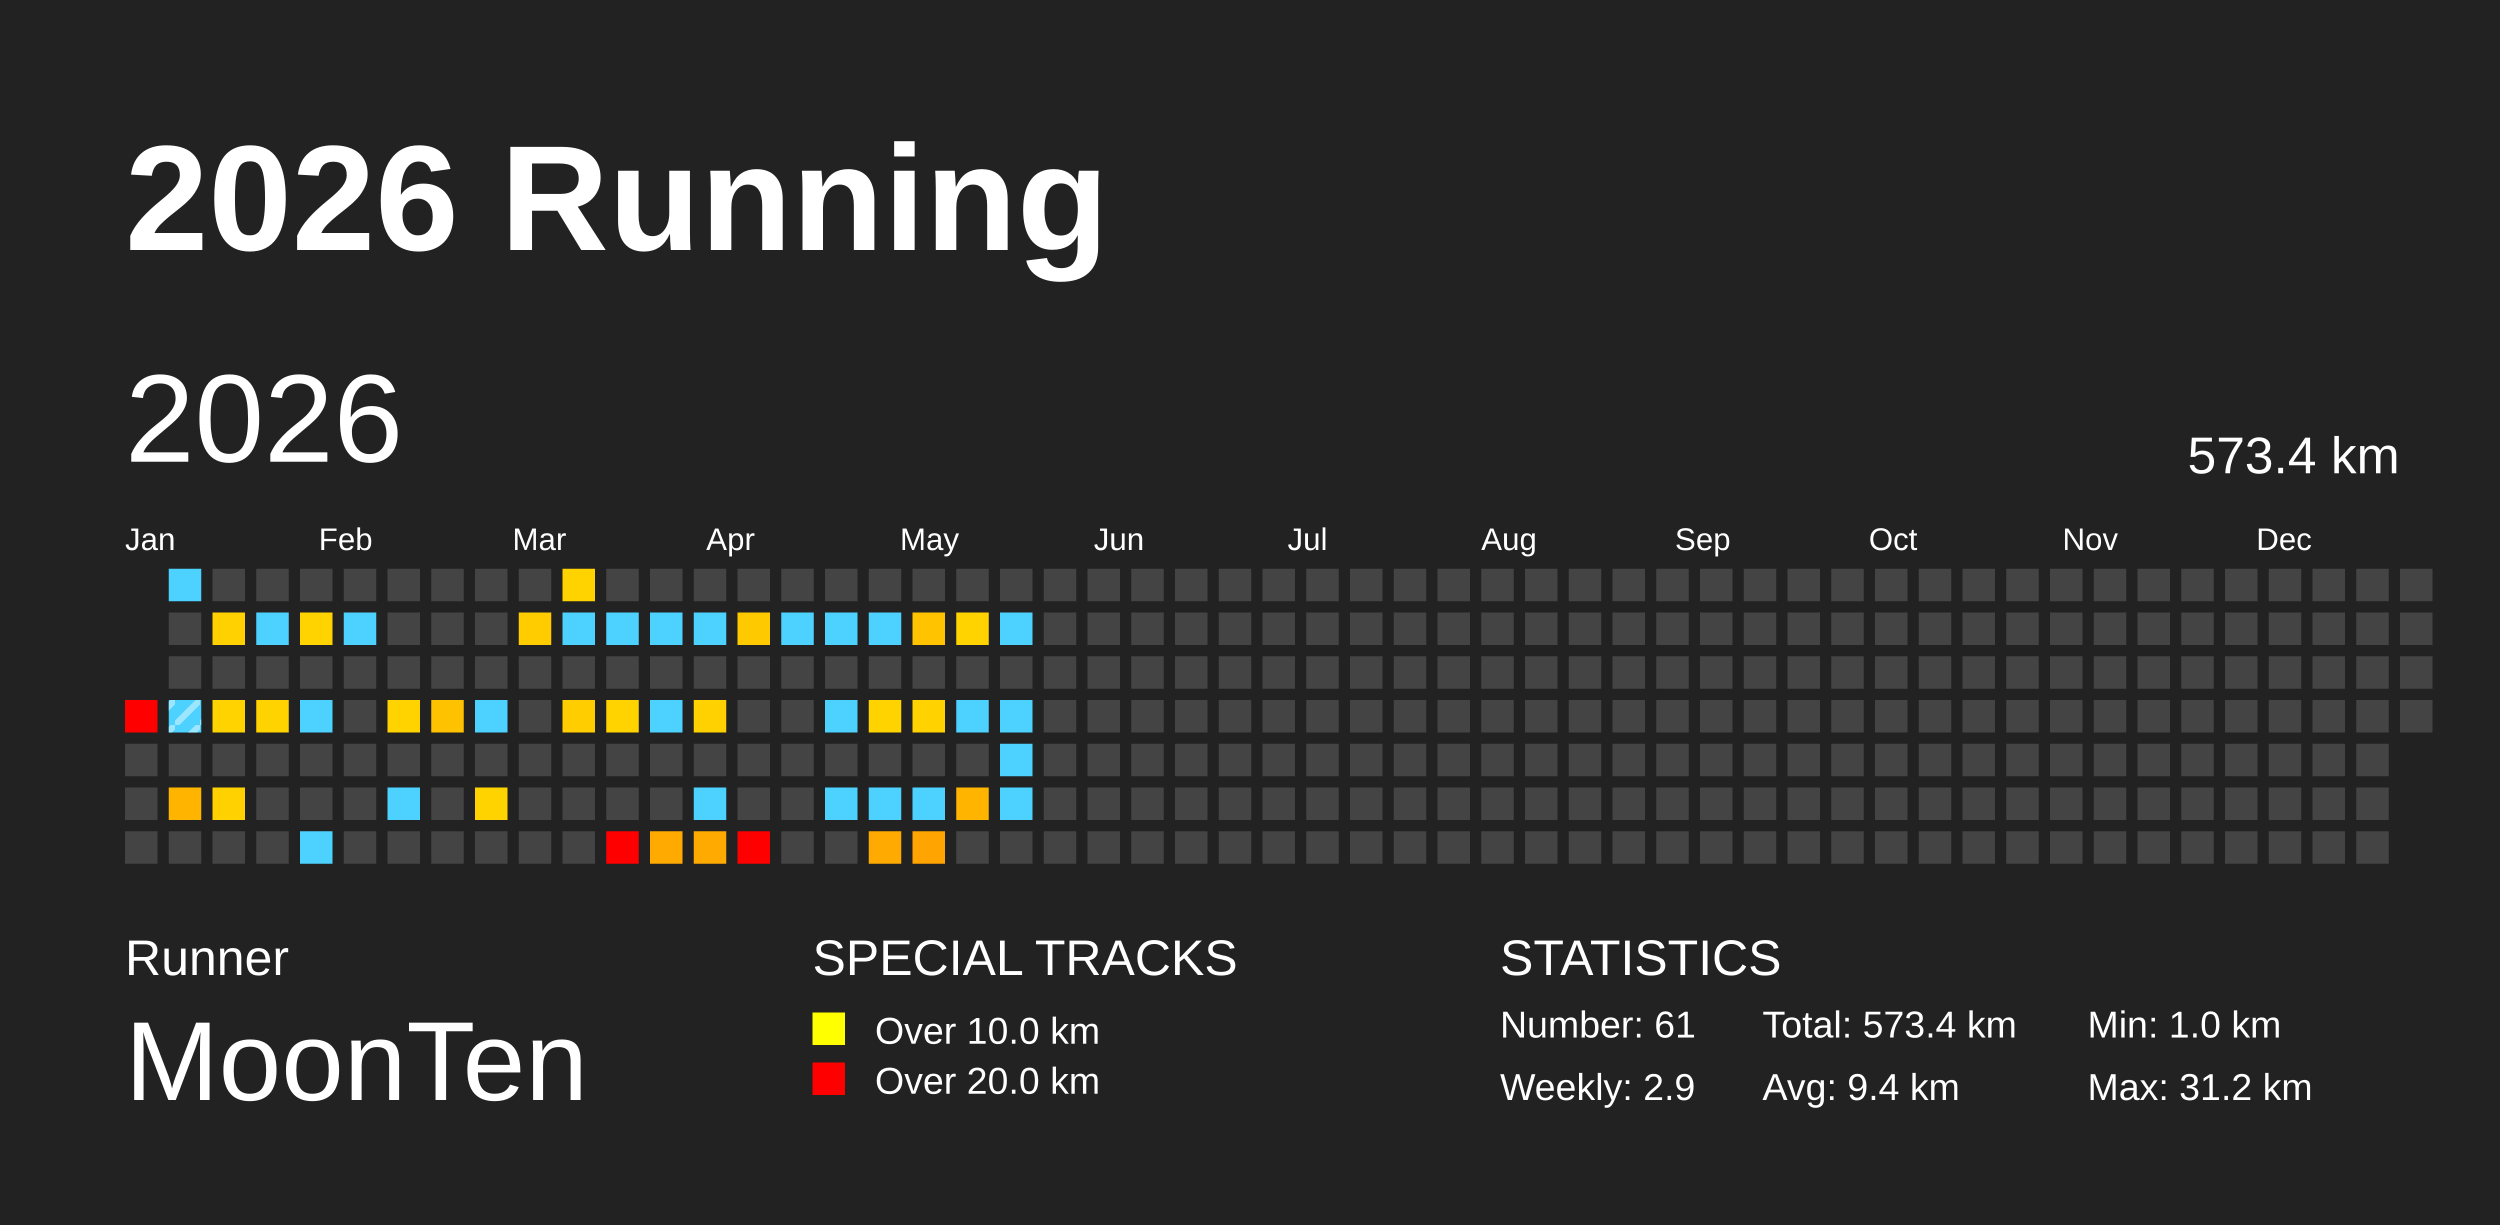
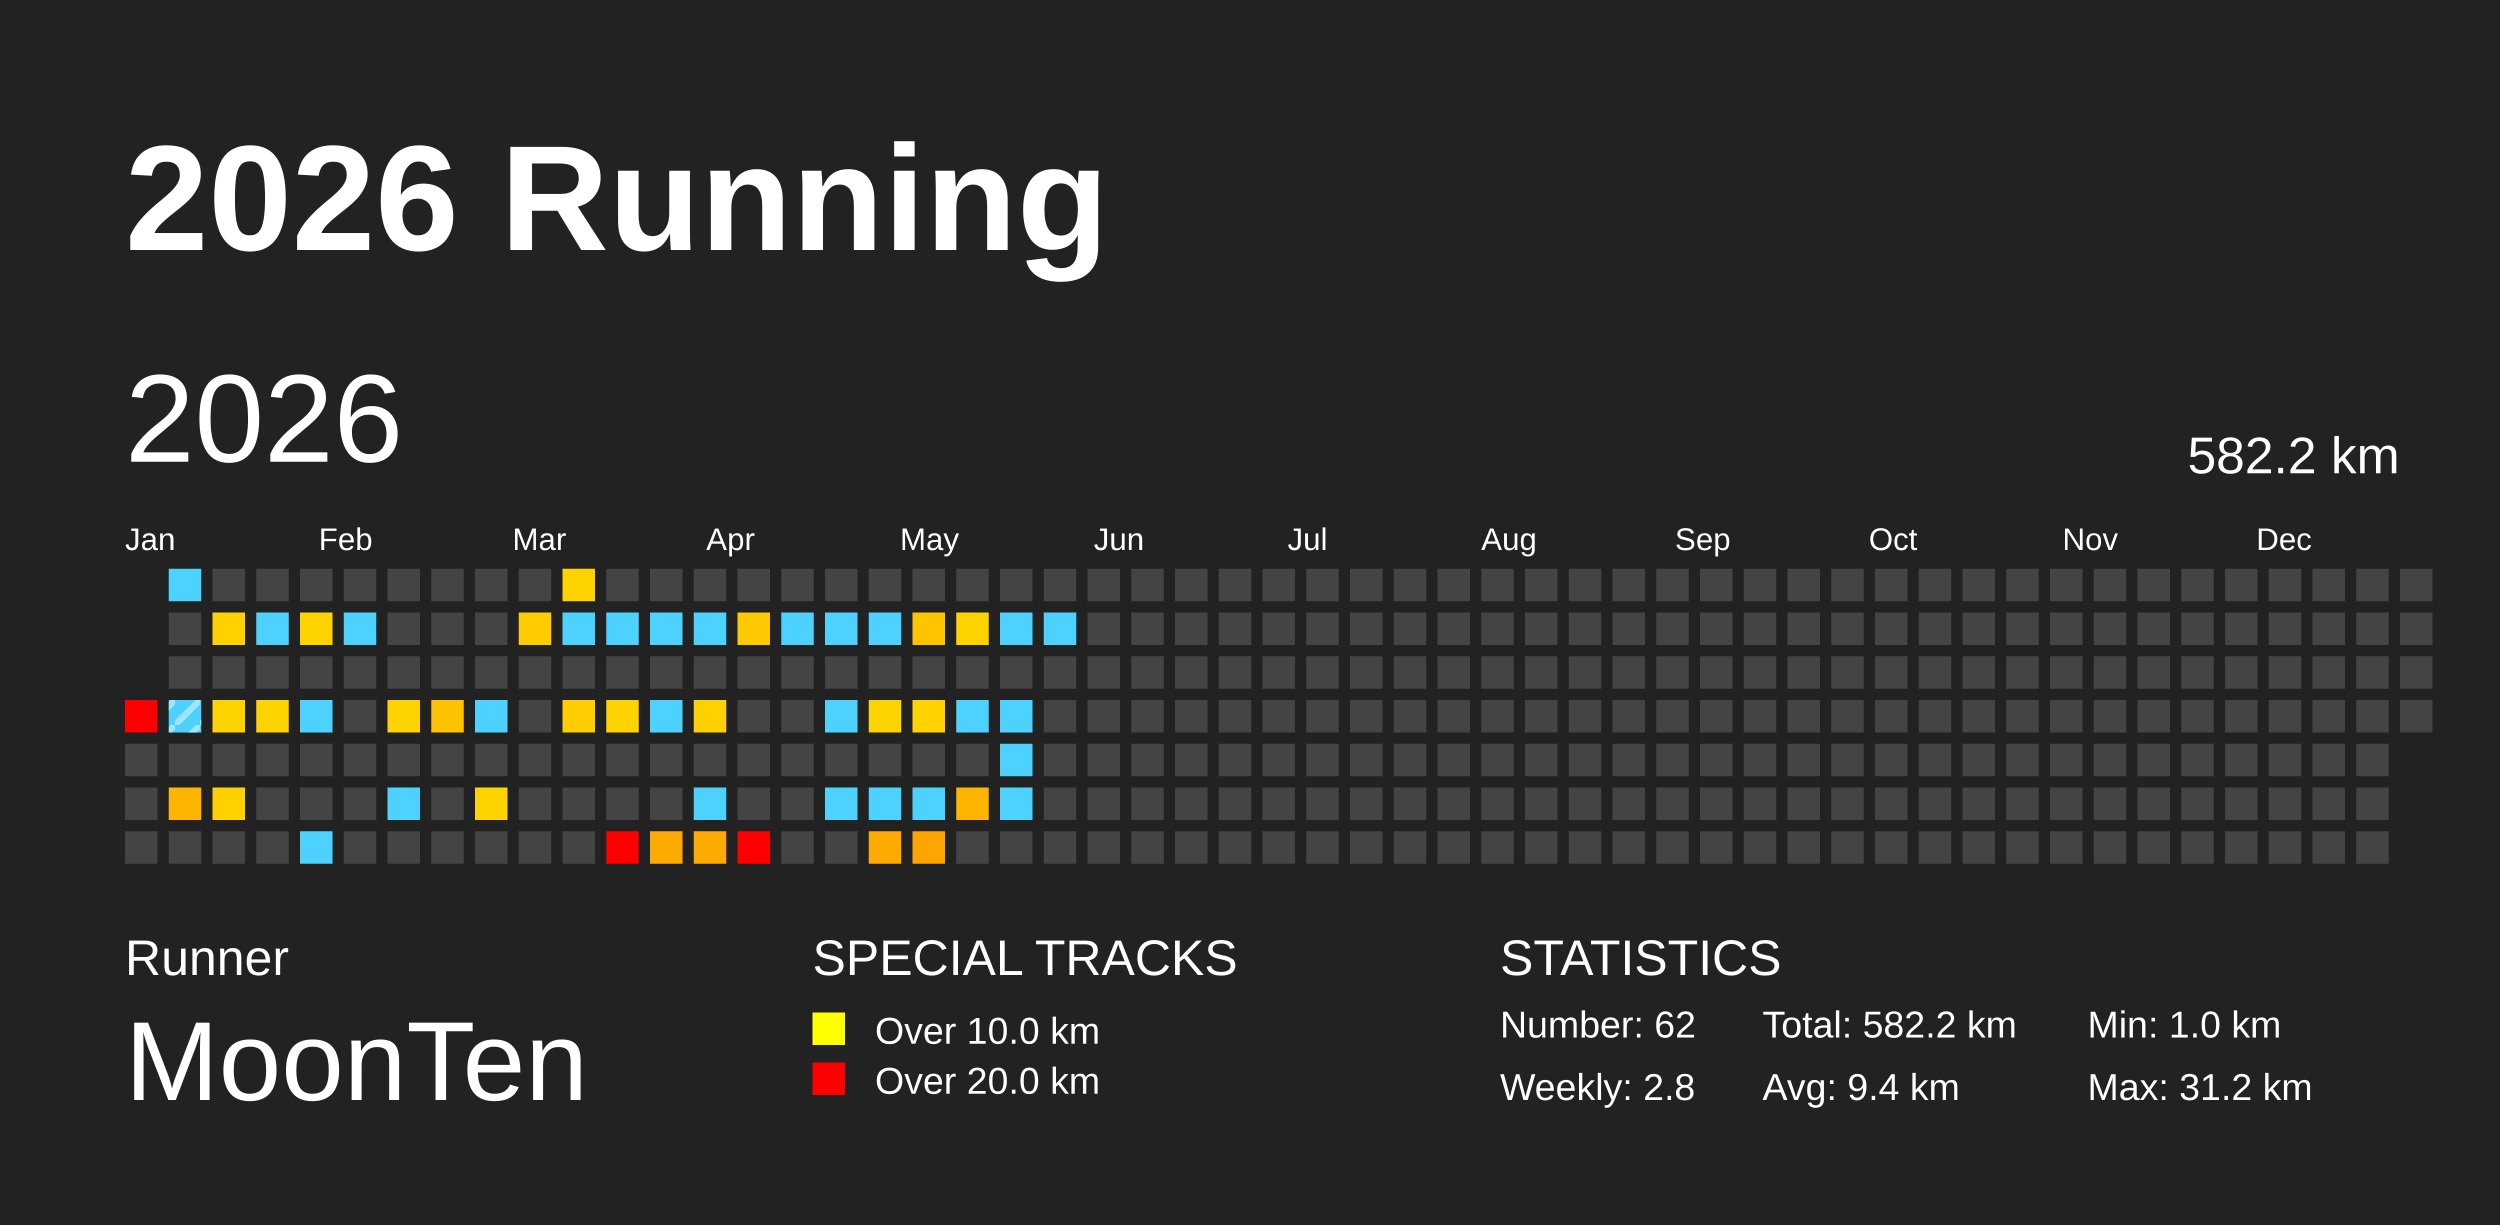
<svg xmlns="http://www.w3.org/2000/svg" baseProfile="full" height="98mm" version="1.1" viewBox="0,0,200,98" width="200mm">
  <defs>
    <pattern height="2" id="indoor-stripe" patternUnits="userSpaceOnUse" width="2">
      <line stroke="white" stroke-opacity="0.45" stroke-width="0.5" x1="0" x2="2" y1="2" y2="0" />
    </pattern>
  </defs>
  <rect fill="#222222" height="98" width="200" x="0" y="0" />
  <text fill="#FFFFFF" style="font-size:12px; font-family:Arial; font-weight:bold;" x="10" y="20">2026 Running</text>
  <text fill="#FFFFFF" style="font-size:4px; font-family:Arial" x="10" y="78">Runner</text>
  <text fill="#FFFFFF" style="font-size:9px; font-family:Arial" x="10" y="88">MoonTen</text>
  <text fill="#FFFFFF" style="font-size:4px; font-family:Arial" x="65" y="78">SPECIAL TRACKS</text>
  <rect fill="yellow" height="2.6" width="2.6" x="65" y="81" />
  <text fill="#FFFFFF" style="font-size:3px; font-family:Arial" x="70" y="83.5">Over 10.0 km</text>
  <rect fill="red" height="2.6" width="2.6" x="65" y="85" />
  <text fill="#FFFFFF" style="font-size:3px; font-family:Arial" x="70" y="87.5">Over 20.0 km</text>
  <text fill="#FFFFFF" style="font-size:4px; font-family:Arial" x="120" y="78">STATISTICS</text>
-   <text fill="#FFFFFF" style="font-size:3px; font-family:Arial" x="120" y="83">Number: 61</text>
-   <text fill="#FFFFFF" style="font-size:3px; font-family:Arial" x="120" y="88">Weekly: 2.9</text>
-   <text fill="#FFFFFF" style="font-size:3px; font-family:Arial" x="141" y="83">Total: 573.4 km</text>
+   <text fill="#FFFFFF" style="font-size:3px; font-family:Arial" x="120" y="83">Number: 62</text>
+   <text fill="#FFFFFF" style="font-size:3px; font-family:Arial" x="120" y="88">Weekly: 2.8</text>
+   <text fill="#FFFFFF" style="font-size:3px; font-family:Arial" x="141" y="83">Total: 582.2 km</text>
  <text fill="#FFFFFF" style="font-size:3px; font-family:Arial" x="141" y="88">Avg: 9.4 km</text>
  <text fill="#FFFFFF" style="font-size:3px; font-family:Arial" x="167" y="83">Min: 1.0 km</text>
  <text fill="#FFFFFF" style="font-size:3px; font-family:Arial" x="167" y="88">Max: 31.2 km</text>
  <text dominant-baseline="hanging" fill="#FFFFFF" style="font-size:10.0px; font-family:Arial;" x="10" y="30">2026</text>
-   <text dominant-baseline="hanging" fill="#FFFFFF" style="font-size:4.125px; font-family:Arial;" x="175" y="35">573.4 km</text>
+   <text dominant-baseline="hanging" fill="#FFFFFF" style="font-size:4.125px; font-family:Arial;" x="175" y="35">582.2 km</text>
  <text fill="#FFFFFF" style="font-size:2.5px; font-family:Arial" x="10.0" y="44">Jan</text>
  <text fill="#FFFFFF" style="font-size:2.5px; font-family:Arial" x="25.5" y="44">Feb</text>
  <text fill="#FFFFFF" style="font-size:2.5px; font-family:Arial" x="41.0" y="44">Mar</text>
  <text fill="#FFFFFF" style="font-size:2.5px; font-family:Arial" x="56.5" y="44">Apr</text>
  <text fill="#FFFFFF" style="font-size:2.5px; font-family:Arial" x="72.0" y="44">May</text>
  <text fill="#FFFFFF" style="font-size:2.5px; font-family:Arial" x="87.5" y="44">Jun</text>
  <text fill="#FFFFFF" style="font-size:2.5px; font-family:Arial" x="103.0" y="44">Jul</text>
  <text fill="#FFFFFF" style="font-size:2.5px; font-family:Arial" x="118.5" y="44">Aug</text>
  <text fill="#FFFFFF" style="font-size:2.5px; font-family:Arial" x="134.0" y="44">Sep</text>
  <text fill="#FFFFFF" style="font-size:2.5px; font-family:Arial" x="149.5" y="44">Oct</text>
  <text fill="#FFFFFF" style="font-size:2.5px; font-family:Arial" x="165.0" y="44">Nov</text>
  <text fill="#FFFFFF" style="font-size:2.5px; font-family:Arial" x="180.5" y="44">Dec</text>
  <rect fill="red" height="2.6" width="2.6" x="10.0" y="56.0" />
  <rect fill="#444444" height="2.6" width="2.6" x="10.0" y="59.5" />
  <rect fill="#444444" height="2.6" width="2.6" x="10.0" y="63.0" />
  <rect fill="#444444" height="2.6" width="2.6" x="10.0" y="66.5" />
  <rect fill="#4dd2ff" height="2.6" width="2.6" x="13.5" y="45.5" />
  <rect fill="#444444" height="2.6" width="2.6" x="13.5" y="49.0" />
  <rect fill="#444444" height="2.6" width="2.6" x="13.5" y="52.5" />
  <rect fill="#4dd2ff" height="2.6" width="2.6" x="13.5" y="56.0" />
  <rect fill="url(#indoor-stripe)" height="2.6" style="pointer-events: none;" width="2.6" x="13.5" y="56.0" />
  <rect fill="#444444" height="2.6" width="2.6" x="13.5" y="59.5" />
  <rect fill="#ffb500" height="2.6" width="2.6" x="13.5" y="63.0" />
  <rect fill="#444444" height="2.6" width="2.6" x="13.5" y="66.5" />
  <rect fill="#444444" height="2.6" width="2.6" x="17.0" y="45.5" />
  <rect fill="#ffd100" height="2.6" width="2.6" x="17.0" y="49.0" />
  <rect fill="#444444" height="2.6" width="2.6" x="17.0" y="52.5" />
  <rect fill="#ffd300" height="2.6" width="2.6" x="17.0" y="56.0" />
  <rect fill="#444444" height="2.6" width="2.6" x="17.0" y="59.5" />
  <rect fill="#ffd100" height="2.6" width="2.6" x="17.0" y="63.0" />
  <rect fill="#444444" height="2.6" width="2.6" x="17.0" y="66.5" />
  <rect fill="#444444" height="2.6" width="2.6" x="20.5" y="45.5" />
  <rect fill="#4dd2ff" height="2.6" width="2.6" x="20.5" y="49.0" />
  <rect fill="#444444" height="2.6" width="2.6" x="20.5" y="52.5" />
  <rect fill="#ffd300" height="2.6" width="2.6" x="20.5" y="56.0" />
  <rect fill="#444444" height="2.6" width="2.6" x="20.5" y="59.5" />
  <rect fill="#444444" height="2.6" width="2.6" x="20.5" y="63.0" />
  <rect fill="#444444" height="2.6" width="2.6" x="20.5" y="66.5" />
  <rect fill="#444444" height="2.6" width="2.6" x="24.0" y="45.5" />
  <rect fill="#ffd300" height="2.6" width="2.6" x="24.0" y="49.0" />
  <rect fill="#444444" height="2.6" width="2.6" x="24.0" y="52.5" />
  <rect fill="#4dd2ff" height="2.6" width="2.6" x="24.0" y="56.0" />
  <rect fill="#444444" height="2.6" width="2.6" x="24.0" y="59.5" />
  <rect fill="#444444" height="2.6" width="2.6" x="24.0" y="63.0" />
  <rect fill="#4dd2ff" height="2.6" width="2.6" x="24.0" y="66.5" />
  <rect fill="#444444" height="2.6" width="2.6" x="27.5" y="45.5" />
  <rect fill="#4dd2ff" height="2.6" width="2.6" x="27.5" y="49.0" />
  <rect fill="#444444" height="2.6" width="2.6" x="27.5" y="52.5" />
  <rect fill="#444444" height="2.6" width="2.6" x="27.5" y="56.0" />
  <rect fill="#444444" height="2.6" width="2.6" x="27.5" y="59.5" />
  <rect fill="#444444" height="2.6" width="2.6" x="27.5" y="63.0" />
  <rect fill="#444444" height="2.6" width="2.6" x="27.5" y="66.5" />
  <rect fill="#444444" height="2.6" width="2.6" x="31.0" y="45.5" />
  <rect fill="#444444" height="2.6" width="2.6" x="31.0" y="49.0" />
  <rect fill="#444444" height="2.6" width="2.6" x="31.0" y="52.5" />
  <rect fill="#ffd300" height="2.6" width="2.6" x="31.0" y="56.0" />
  <rect fill="#444444" height="2.6" width="2.6" x="31.0" y="59.5" />
  <rect fill="#4dd2ff" height="2.6" width="2.6" x="31.0" y="63.0" />
  <rect fill="#444444" height="2.6" width="2.6" x="31.0" y="66.5" />
  <rect fill="#444444" height="2.6" width="2.6" x="34.5" y="45.5" />
  <rect fill="#444444" height="2.6" width="2.6" x="34.5" y="49.0" />
  <rect fill="#444444" height="2.6" width="2.6" x="34.5" y="52.5" />
  <rect fill="#ffc200" height="2.6" width="2.6" x="34.5" y="56.0" />
  <rect fill="#444444" height="2.6" width="2.6" x="34.5" y="59.5" />
  <rect fill="#444444" height="2.6" width="2.6" x="34.5" y="63.0" />
  <rect fill="#444444" height="2.6" width="2.6" x="34.5" y="66.5" />
  <rect fill="#444444" height="2.6" width="2.6" x="38.0" y="45.5" />
  <rect fill="#444444" height="2.6" width="2.6" x="38.0" y="49.0" />
  <rect fill="#444444" height="2.6" width="2.6" x="38.0" y="52.5" />
  <rect fill="#4dd2ff" height="2.6" width="2.6" x="38.0" y="56.0" />
  <rect fill="#444444" height="2.6" width="2.6" x="38.0" y="59.5" />
  <rect fill="#ffd300" height="2.6" width="2.6" x="38.0" y="63.0" />
  <rect fill="#444444" height="2.6" width="2.6" x="38.0" y="66.5" />
  <rect fill="#444444" height="2.6" width="2.6" x="41.5" y="45.5" />
  <rect fill="#ffcc00" height="2.6" width="2.6" x="41.5" y="49.0" />
  <rect fill="#444444" height="2.6" width="2.6" x="41.5" y="52.5" />
  <rect fill="#444444" height="2.6" width="2.6" x="41.5" y="56.0" />
  <rect fill="#444444" height="2.6" width="2.6" x="41.5" y="59.5" />
  <rect fill="#444444" height="2.6" width="2.6" x="41.5" y="63.0" />
  <rect fill="#444444" height="2.6" width="2.6" x="41.5" y="66.5" />
  <rect fill="#ffd300" height="2.6" width="2.6" x="45.0" y="45.5" />
  <rect fill="#4dd2ff" height="2.6" width="2.6" x="45.0" y="49.0" />
  <rect fill="#444444" height="2.6" width="2.6" x="45.0" y="52.5" />
  <rect fill="#ffcd00" height="2.6" width="2.6" x="45.0" y="56.0" />
  <rect fill="#444444" height="2.6" width="2.6" x="45.0" y="59.5" />
  <rect fill="#444444" height="2.6" width="2.6" x="45.0" y="63.0" />
  <rect fill="#444444" height="2.6" width="2.6" x="45.0" y="66.5" />
  <rect fill="#444444" height="2.6" width="2.6" x="48.5" y="45.5" />
  <rect fill="#4dd2ff" height="2.6" width="2.6" x="48.5" y="49.0" />
  <rect fill="#444444" height="2.6" width="2.6" x="48.5" y="52.5" />
  <rect fill="#ffd300" height="2.6" width="2.6" x="48.5" y="56.0" />
  <rect fill="#444444" height="2.6" width="2.6" x="48.5" y="59.5" />
  <rect fill="#444444" height="2.6" width="2.6" x="48.5" y="63.0" />
  <rect fill="red" height="2.6" width="2.6" x="48.5" y="66.5" />
  <rect fill="#444444" height="2.6" width="2.6" x="52.0" y="45.5" />
  <rect fill="#4dd2ff" height="2.6" width="2.6" x="52.0" y="49.0" />
  <rect fill="#444444" height="2.6" width="2.6" x="52.0" y="52.5" />
  <rect fill="#4dd2ff" height="2.6" width="2.6" x="52.0" y="56.0" />
  <rect fill="#444444" height="2.6" width="2.6" x="52.0" y="59.5" />
  <rect fill="#444444" height="2.6" width="2.6" x="52.0" y="63.0" />
  <rect fill="#ffaa00" height="2.6" width="2.6" x="52.0" y="66.5" />
  <rect fill="#444444" height="2.6" width="2.6" x="55.5" y="45.5" />
  <rect fill="#4dd2ff" height="2.6" width="2.6" x="55.5" y="49.0" />
  <rect fill="#444444" height="2.6" width="2.6" x="55.5" y="52.5" />
  <rect fill="#ffd100" height="2.6" width="2.6" x="55.5" y="56.0" />
  <rect fill="#444444" height="2.6" width="2.6" x="55.5" y="59.5" />
  <rect fill="#4dd2ff" height="2.6" width="2.6" x="55.5" y="63.0" />
  <rect fill="#ffaa00" height="2.6" width="2.6" x="55.5" y="66.5" />
  <rect fill="#444444" height="2.6" width="2.6" x="59.0" y="45.5" />
  <rect fill="#ffc900" height="2.6" width="2.6" x="59.0" y="49.0" />
  <rect fill="#444444" height="2.6" width="2.6" x="59.0" y="52.5" />
  <rect fill="#444444" height="2.6" width="2.6" x="59.0" y="56.0" />
  <rect fill="#444444" height="2.6" width="2.6" x="59.0" y="59.5" />
  <rect fill="#444444" height="2.6" width="2.6" x="59.0" y="63.0" />
  <rect fill="red" height="2.6" width="2.6" x="59.0" y="66.5" />
  <rect fill="#444444" height="2.6" width="2.6" x="62.5" y="45.5" />
  <rect fill="#4dd2ff" height="2.6" width="2.6" x="62.5" y="49.0" />
  <rect fill="#444444" height="2.6" width="2.6" x="62.5" y="52.5" />
  <rect fill="#444444" height="2.6" width="2.6" x="62.5" y="56.0" />
  <rect fill="#444444" height="2.6" width="2.6" x="62.5" y="59.5" />
  <rect fill="#444444" height="2.6" width="2.6" x="62.5" y="63.0" />
  <rect fill="#444444" height="2.6" width="2.6" x="62.5" y="66.5" />
  <rect fill="#444444" height="2.6" width="2.6" x="66.0" y="45.5" />
  <rect fill="#4dd2ff" height="2.6" width="2.6" x="66.0" y="49.0" />
  <rect fill="#444444" height="2.6" width="2.6" x="66.0" y="52.5" />
  <rect fill="#4dd2ff" height="2.6" width="2.6" x="66.0" y="56.0" />
  <rect fill="#444444" height="2.6" width="2.6" x="66.0" y="59.5" />
  <rect fill="#4dd2ff" height="2.6" width="2.6" x="66.0" y="63.0" />
  <rect fill="#444444" height="2.6" width="2.6" x="66.0" y="66.5" />
  <rect fill="#444444" height="2.6" width="2.6" x="69.5" y="45.5" />
  <rect fill="#4dd2ff" height="2.6" width="2.6" x="69.5" y="49.0" />
  <rect fill="#444444" height="2.6" width="2.6" x="69.5" y="52.5" />
  <rect fill="#ffd300" height="2.6" width="2.6" x="69.5" y="56.0" />
  <rect fill="#444444" height="2.6" width="2.6" x="69.5" y="59.5" />
  <rect fill="#4dd2ff" height="2.6" width="2.6" x="69.5" y="63.0" />
  <rect fill="#ffaa00" height="2.6" width="2.6" x="69.5" y="66.5" />
  <rect fill="#444444" height="2.6" width="2.6" x="73.0" y="45.5" />
  <rect fill="#ffc300" height="2.6" width="2.6" x="73.0" y="49.0" />
  <rect fill="#444444" height="2.6" width="2.6" x="73.0" y="52.5" />
  <rect fill="#ffd200" height="2.6" width="2.6" x="73.0" y="56.0" />
  <rect fill="#444444" height="2.6" width="2.6" x="73.0" y="59.5" />
  <rect fill="#4dd2ff" height="2.6" width="2.6" x="73.0" y="63.0" />
  <rect fill="#ffa400" height="2.6" width="2.6" x="73.0" y="66.5" />
  <rect fill="#444444" height="2.6" width="2.6" x="76.5" y="45.5" />
  <rect fill="#ffd300" height="2.6" width="2.6" x="76.5" y="49.0" />
  <rect fill="#444444" height="2.6" width="2.6" x="76.5" y="52.5" />
  <rect fill="#4dd2ff" height="2.6" width="2.6" x="76.5" y="56.0" />
  <rect fill="#444444" height="2.6" width="2.6" x="76.5" y="59.5" />
  <rect fill="#ffb400" height="2.6" width="2.6" x="76.5" y="63.0" />
  <rect fill="#444444" height="2.6" width="2.6" x="76.5" y="66.5" />
  <rect fill="#444444" height="2.6" width="2.6" x="80.0" y="45.5" />
  <rect fill="#4dd2ff" height="2.6" width="2.6" x="80.0" y="49.0" />
  <rect fill="#444444" height="2.6" width="2.6" x="80.0" y="52.5" />
  <rect fill="#4dd2ff" height="2.6" width="2.6" x="80.0" y="56.0" />
  <rect fill="#4dd2ff" height="2.6" width="2.6" x="80.0" y="59.5" />
  <rect fill="#4dd2ff" height="2.6" width="2.6" x="80.0" y="63.0" />
  <rect fill="#444444" height="2.6" width="2.6" x="80.0" y="66.5" />
  <rect fill="#444444" height="2.6" width="2.6" x="83.5" y="45.5" />
-   <rect fill="#444444" height="2.6" width="2.6" x="83.5" y="49.0" />
+   <rect fill="#4dd2ff" height="2.6" width="2.6" x="83.5" y="49.0" />
  <rect fill="#444444" height="2.6" width="2.6" x="83.5" y="52.5" />
  <rect fill="#444444" height="2.6" width="2.6" x="83.5" y="56.0" />
  <rect fill="#444444" height="2.6" width="2.6" x="83.5" y="59.5" />
  <rect fill="#444444" height="2.6" width="2.6" x="83.5" y="63.0" />
  <rect fill="#444444" height="2.6" width="2.6" x="83.5" y="66.5" />
  <rect fill="#444444" height="2.6" width="2.6" x="87.0" y="45.5" />
  <rect fill="#444444" height="2.6" width="2.6" x="87.0" y="49.0" />
  <rect fill="#444444" height="2.6" width="2.6" x="87.0" y="52.5" />
  <rect fill="#444444" height="2.6" width="2.6" x="87.0" y="56.0" />
  <rect fill="#444444" height="2.6" width="2.6" x="87.0" y="59.5" />
  <rect fill="#444444" height="2.6" width="2.6" x="87.0" y="63.0" />
  <rect fill="#444444" height="2.6" width="2.6" x="87.0" y="66.5" />
  <rect fill="#444444" height="2.6" width="2.6" x="90.5" y="45.5" />
  <rect fill="#444444" height="2.6" width="2.6" x="90.5" y="49.0" />
  <rect fill="#444444" height="2.6" width="2.6" x="90.5" y="52.5" />
  <rect fill="#444444" height="2.6" width="2.6" x="90.5" y="56.0" />
  <rect fill="#444444" height="2.6" width="2.6" x="90.5" y="59.5" />
  <rect fill="#444444" height="2.6" width="2.6" x="90.5" y="63.0" />
  <rect fill="#444444" height="2.6" width="2.6" x="90.5" y="66.5" />
  <rect fill="#444444" height="2.6" width="2.6" x="94.0" y="45.5" />
  <rect fill="#444444" height="2.6" width="2.6" x="94.0" y="49.0" />
  <rect fill="#444444" height="2.6" width="2.6" x="94.0" y="52.5" />
  <rect fill="#444444" height="2.6" width="2.6" x="94.0" y="56.0" />
  <rect fill="#444444" height="2.6" width="2.6" x="94.0" y="59.5" />
  <rect fill="#444444" height="2.6" width="2.6" x="94.0" y="63.0" />
  <rect fill="#444444" height="2.6" width="2.6" x="94.0" y="66.5" />
  <rect fill="#444444" height="2.6" width="2.6" x="97.5" y="45.5" />
  <rect fill="#444444" height="2.6" width="2.6" x="97.5" y="49.0" />
  <rect fill="#444444" height="2.6" width="2.6" x="97.5" y="52.5" />
  <rect fill="#444444" height="2.6" width="2.6" x="97.5" y="56.0" />
  <rect fill="#444444" height="2.6" width="2.6" x="97.5" y="59.5" />
  <rect fill="#444444" height="2.6" width="2.6" x="97.5" y="63.0" />
  <rect fill="#444444" height="2.6" width="2.6" x="97.5" y="66.5" />
  <rect fill="#444444" height="2.6" width="2.6" x="101.0" y="45.5" />
  <rect fill="#444444" height="2.6" width="2.6" x="101.0" y="49.0" />
  <rect fill="#444444" height="2.6" width="2.6" x="101.0" y="52.5" />
  <rect fill="#444444" height="2.6" width="2.6" x="101.0" y="56.0" />
  <rect fill="#444444" height="2.6" width="2.6" x="101.0" y="59.5" />
  <rect fill="#444444" height="2.6" width="2.6" x="101.0" y="63.0" />
  <rect fill="#444444" height="2.6" width="2.6" x="101.0" y="66.5" />
  <rect fill="#444444" height="2.6" width="2.6" x="104.5" y="45.5" />
  <rect fill="#444444" height="2.6" width="2.6" x="104.5" y="49.0" />
  <rect fill="#444444" height="2.6" width="2.6" x="104.5" y="52.5" />
  <rect fill="#444444" height="2.6" width="2.6" x="104.5" y="56.0" />
  <rect fill="#444444" height="2.6" width="2.6" x="104.5" y="59.5" />
  <rect fill="#444444" height="2.6" width="2.6" x="104.5" y="63.0" />
  <rect fill="#444444" height="2.6" width="2.6" x="104.5" y="66.5" />
  <rect fill="#444444" height="2.6" width="2.6" x="108.0" y="45.5" />
  <rect fill="#444444" height="2.6" width="2.6" x="108.0" y="49.0" />
  <rect fill="#444444" height="2.6" width="2.6" x="108.0" y="52.5" />
  <rect fill="#444444" height="2.6" width="2.6" x="108.0" y="56.0" />
  <rect fill="#444444" height="2.6" width="2.6" x="108.0" y="59.5" />
  <rect fill="#444444" height="2.6" width="2.6" x="108.0" y="63.0" />
  <rect fill="#444444" height="2.6" width="2.6" x="108.0" y="66.5" />
  <rect fill="#444444" height="2.6" width="2.6" x="111.5" y="45.5" />
  <rect fill="#444444" height="2.6" width="2.6" x="111.5" y="49.0" />
  <rect fill="#444444" height="2.6" width="2.6" x="111.5" y="52.5" />
  <rect fill="#444444" height="2.6" width="2.6" x="111.5" y="56.0" />
  <rect fill="#444444" height="2.6" width="2.6" x="111.5" y="59.5" />
  <rect fill="#444444" height="2.6" width="2.6" x="111.5" y="63.0" />
  <rect fill="#444444" height="2.6" width="2.6" x="111.5" y="66.5" />
  <rect fill="#444444" height="2.6" width="2.6" x="115.0" y="45.5" />
  <rect fill="#444444" height="2.6" width="2.6" x="115.0" y="49.0" />
  <rect fill="#444444" height="2.6" width="2.6" x="115.0" y="52.5" />
  <rect fill="#444444" height="2.6" width="2.6" x="115.0" y="56.0" />
  <rect fill="#444444" height="2.6" width="2.6" x="115.0" y="59.5" />
  <rect fill="#444444" height="2.6" width="2.6" x="115.0" y="63.0" />
  <rect fill="#444444" height="2.6" width="2.6" x="115.0" y="66.5" />
  <rect fill="#444444" height="2.6" width="2.6" x="118.5" y="45.5" />
  <rect fill="#444444" height="2.6" width="2.6" x="118.5" y="49.0" />
  <rect fill="#444444" height="2.6" width="2.6" x="118.5" y="52.5" />
  <rect fill="#444444" height="2.6" width="2.6" x="118.5" y="56.0" />
  <rect fill="#444444" height="2.6" width="2.6" x="118.5" y="59.5" />
  <rect fill="#444444" height="2.6" width="2.6" x="118.5" y="63.0" />
  <rect fill="#444444" height="2.6" width="2.6" x="118.5" y="66.5" />
  <rect fill="#444444" height="2.6" width="2.6" x="122.0" y="45.5" />
  <rect fill="#444444" height="2.6" width="2.6" x="122.0" y="49.0" />
  <rect fill="#444444" height="2.6" width="2.6" x="122.0" y="52.5" />
  <rect fill="#444444" height="2.6" width="2.6" x="122.0" y="56.0" />
  <rect fill="#444444" height="2.6" width="2.6" x="122.0" y="59.5" />
  <rect fill="#444444" height="2.6" width="2.6" x="122.0" y="63.0" />
  <rect fill="#444444" height="2.6" width="2.6" x="122.0" y="66.5" />
  <rect fill="#444444" height="2.6" width="2.6" x="125.5" y="45.5" />
  <rect fill="#444444" height="2.6" width="2.6" x="125.5" y="49.0" />
  <rect fill="#444444" height="2.6" width="2.6" x="125.5" y="52.5" />
  <rect fill="#444444" height="2.6" width="2.6" x="125.5" y="56.0" />
  <rect fill="#444444" height="2.6" width="2.6" x="125.5" y="59.5" />
  <rect fill="#444444" height="2.6" width="2.6" x="125.5" y="63.0" />
  <rect fill="#444444" height="2.6" width="2.6" x="125.5" y="66.5" />
  <rect fill="#444444" height="2.6" width="2.6" x="129.0" y="45.5" />
  <rect fill="#444444" height="2.6" width="2.6" x="129.0" y="49.0" />
  <rect fill="#444444" height="2.6" width="2.6" x="129.0" y="52.5" />
  <rect fill="#444444" height="2.6" width="2.6" x="129.0" y="56.0" />
  <rect fill="#444444" height="2.6" width="2.6" x="129.0" y="59.5" />
  <rect fill="#444444" height="2.6" width="2.6" x="129.0" y="63.0" />
  <rect fill="#444444" height="2.6" width="2.6" x="129.0" y="66.5" />
  <rect fill="#444444" height="2.6" width="2.6" x="132.5" y="45.5" />
  <rect fill="#444444" height="2.6" width="2.6" x="132.5" y="49.0" />
  <rect fill="#444444" height="2.6" width="2.6" x="132.5" y="52.5" />
  <rect fill="#444444" height="2.6" width="2.6" x="132.5" y="56.0" />
  <rect fill="#444444" height="2.6" width="2.6" x="132.5" y="59.5" />
  <rect fill="#444444" height="2.6" width="2.6" x="132.5" y="63.0" />
  <rect fill="#444444" height="2.6" width="2.6" x="132.5" y="66.5" />
  <rect fill="#444444" height="2.6" width="2.6" x="136.0" y="45.5" />
  <rect fill="#444444" height="2.6" width="2.6" x="136.0" y="49.0" />
  <rect fill="#444444" height="2.6" width="2.6" x="136.0" y="52.5" />
  <rect fill="#444444" height="2.6" width="2.6" x="136.0" y="56.0" />
  <rect fill="#444444" height="2.6" width="2.6" x="136.0" y="59.5" />
  <rect fill="#444444" height="2.6" width="2.6" x="136.0" y="63.0" />
  <rect fill="#444444" height="2.6" width="2.6" x="136.0" y="66.5" />
  <rect fill="#444444" height="2.6" width="2.6" x="139.5" y="45.5" />
  <rect fill="#444444" height="2.6" width="2.6" x="139.5" y="49.0" />
  <rect fill="#444444" height="2.6" width="2.6" x="139.5" y="52.5" />
  <rect fill="#444444" height="2.6" width="2.6" x="139.5" y="56.0" />
  <rect fill="#444444" height="2.6" width="2.6" x="139.5" y="59.5" />
  <rect fill="#444444" height="2.6" width="2.6" x="139.5" y="63.0" />
  <rect fill="#444444" height="2.6" width="2.6" x="139.5" y="66.5" />
  <rect fill="#444444" height="2.6" width="2.6" x="143.0" y="45.5" />
  <rect fill="#444444" height="2.6" width="2.6" x="143.0" y="49.0" />
  <rect fill="#444444" height="2.6" width="2.6" x="143.0" y="52.5" />
  <rect fill="#444444" height="2.6" width="2.6" x="143.0" y="56.0" />
  <rect fill="#444444" height="2.6" width="2.6" x="143.0" y="59.5" />
  <rect fill="#444444" height="2.6" width="2.6" x="143.0" y="63.0" />
  <rect fill="#444444" height="2.6" width="2.6" x="143.0" y="66.5" />
  <rect fill="#444444" height="2.6" width="2.6" x="146.5" y="45.5" />
  <rect fill="#444444" height="2.6" width="2.6" x="146.5" y="49.0" />
  <rect fill="#444444" height="2.6" width="2.6" x="146.5" y="52.5" />
  <rect fill="#444444" height="2.6" width="2.6" x="146.5" y="56.0" />
  <rect fill="#444444" height="2.6" width="2.6" x="146.5" y="59.5" />
  <rect fill="#444444" height="2.6" width="2.6" x="146.5" y="63.0" />
  <rect fill="#444444" height="2.6" width="2.6" x="146.5" y="66.5" />
  <rect fill="#444444" height="2.6" width="2.6" x="150.0" y="45.5" />
  <rect fill="#444444" height="2.6" width="2.6" x="150.0" y="49.0" />
  <rect fill="#444444" height="2.6" width="2.6" x="150.0" y="52.5" />
  <rect fill="#444444" height="2.6" width="2.6" x="150.0" y="56.0" />
  <rect fill="#444444" height="2.6" width="2.6" x="150.0" y="59.5" />
  <rect fill="#444444" height="2.6" width="2.6" x="150.0" y="63.0" />
  <rect fill="#444444" height="2.6" width="2.6" x="150.0" y="66.5" />
  <rect fill="#444444" height="2.6" width="2.6" x="153.5" y="45.5" />
  <rect fill="#444444" height="2.6" width="2.6" x="153.5" y="49.0" />
  <rect fill="#444444" height="2.6" width="2.6" x="153.5" y="52.5" />
  <rect fill="#444444" height="2.6" width="2.6" x="153.5" y="56.0" />
  <rect fill="#444444" height="2.6" width="2.6" x="153.5" y="59.5" />
  <rect fill="#444444" height="2.6" width="2.6" x="153.5" y="63.0" />
  <rect fill="#444444" height="2.6" width="2.6" x="153.5" y="66.5" />
  <rect fill="#444444" height="2.6" width="2.6" x="157.0" y="45.5" />
  <rect fill="#444444" height="2.6" width="2.6" x="157.0" y="49.0" />
  <rect fill="#444444" height="2.6" width="2.6" x="157.0" y="52.5" />
  <rect fill="#444444" height="2.6" width="2.6" x="157.0" y="56.0" />
  <rect fill="#444444" height="2.6" width="2.6" x="157.0" y="59.5" />
  <rect fill="#444444" height="2.6" width="2.6" x="157.0" y="63.0" />
  <rect fill="#444444" height="2.6" width="2.6" x="157.0" y="66.5" />
  <rect fill="#444444" height="2.6" width="2.6" x="160.5" y="45.5" />
  <rect fill="#444444" height="2.6" width="2.6" x="160.5" y="49.0" />
  <rect fill="#444444" height="2.6" width="2.6" x="160.5" y="52.5" />
  <rect fill="#444444" height="2.6" width="2.6" x="160.5" y="56.0" />
  <rect fill="#444444" height="2.6" width="2.6" x="160.5" y="59.5" />
  <rect fill="#444444" height="2.6" width="2.6" x="160.5" y="63.0" />
  <rect fill="#444444" height="2.6" width="2.6" x="160.5" y="66.5" />
  <rect fill="#444444" height="2.6" width="2.6" x="164.0" y="45.5" />
  <rect fill="#444444" height="2.6" width="2.6" x="164.0" y="49.0" />
  <rect fill="#444444" height="2.6" width="2.6" x="164.0" y="52.5" />
  <rect fill="#444444" height="2.6" width="2.6" x="164.0" y="56.0" />
  <rect fill="#444444" height="2.6" width="2.6" x="164.0" y="59.5" />
  <rect fill="#444444" height="2.6" width="2.6" x="164.0" y="63.0" />
  <rect fill="#444444" height="2.6" width="2.6" x="164.0" y="66.5" />
  <rect fill="#444444" height="2.6" width="2.6" x="167.5" y="45.5" />
  <rect fill="#444444" height="2.6" width="2.6" x="167.5" y="49.0" />
  <rect fill="#444444" height="2.6" width="2.6" x="167.5" y="52.5" />
  <rect fill="#444444" height="2.6" width="2.6" x="167.5" y="56.0" />
  <rect fill="#444444" height="2.6" width="2.6" x="167.5" y="59.5" />
  <rect fill="#444444" height="2.6" width="2.6" x="167.5" y="63.0" />
  <rect fill="#444444" height="2.6" width="2.6" x="167.5" y="66.5" />
  <rect fill="#444444" height="2.6" width="2.6" x="171.0" y="45.5" />
  <rect fill="#444444" height="2.6" width="2.6" x="171.0" y="49.0" />
  <rect fill="#444444" height="2.6" width="2.6" x="171.0" y="52.5" />
  <rect fill="#444444" height="2.6" width="2.6" x="171.0" y="56.0" />
  <rect fill="#444444" height="2.6" width="2.6" x="171.0" y="59.5" />
  <rect fill="#444444" height="2.6" width="2.6" x="171.0" y="63.0" />
  <rect fill="#444444" height="2.6" width="2.6" x="171.0" y="66.5" />
  <rect fill="#444444" height="2.6" width="2.6" x="174.5" y="45.5" />
  <rect fill="#444444" height="2.6" width="2.6" x="174.5" y="49.0" />
  <rect fill="#444444" height="2.6" width="2.6" x="174.5" y="52.5" />
  <rect fill="#444444" height="2.6" width="2.6" x="174.5" y="56.0" />
  <rect fill="#444444" height="2.6" width="2.6" x="174.5" y="59.5" />
  <rect fill="#444444" height="2.6" width="2.6" x="174.5" y="63.0" />
  <rect fill="#444444" height="2.6" width="2.6" x="174.5" y="66.5" />
  <rect fill="#444444" height="2.6" width="2.6" x="178.0" y="45.5" />
  <rect fill="#444444" height="2.6" width="2.6" x="178.0" y="49.0" />
  <rect fill="#444444" height="2.6" width="2.6" x="178.0" y="52.5" />
  <rect fill="#444444" height="2.6" width="2.6" x="178.0" y="56.0" />
  <rect fill="#444444" height="2.6" width="2.6" x="178.0" y="59.5" />
  <rect fill="#444444" height="2.6" width="2.6" x="178.0" y="63.0" />
  <rect fill="#444444" height="2.6" width="2.6" x="178.0" y="66.5" />
  <rect fill="#444444" height="2.6" width="2.6" x="181.5" y="45.5" />
  <rect fill="#444444" height="2.6" width="2.6" x="181.5" y="49.0" />
  <rect fill="#444444" height="2.6" width="2.6" x="181.5" y="52.5" />
  <rect fill="#444444" height="2.6" width="2.6" x="181.5" y="56.0" />
  <rect fill="#444444" height="2.6" width="2.6" x="181.5" y="59.5" />
  <rect fill="#444444" height="2.6" width="2.6" x="181.5" y="63.0" />
  <rect fill="#444444" height="2.6" width="2.6" x="181.5" y="66.5" />
  <rect fill="#444444" height="2.6" width="2.6" x="185.0" y="45.5" />
  <rect fill="#444444" height="2.6" width="2.6" x="185.0" y="49.0" />
  <rect fill="#444444" height="2.6" width="2.6" x="185.0" y="52.5" />
  <rect fill="#444444" height="2.6" width="2.6" x="185.0" y="56.0" />
  <rect fill="#444444" height="2.6" width="2.6" x="185.0" y="59.5" />
  <rect fill="#444444" height="2.6" width="2.6" x="185.0" y="63.0" />
  <rect fill="#444444" height="2.6" width="2.6" x="185.0" y="66.5" />
  <rect fill="#444444" height="2.6" width="2.6" x="188.5" y="45.5" />
  <rect fill="#444444" height="2.6" width="2.6" x="188.5" y="49.0" />
  <rect fill="#444444" height="2.6" width="2.6" x="188.5" y="52.5" />
  <rect fill="#444444" height="2.6" width="2.6" x="188.5" y="56.0" />
  <rect fill="#444444" height="2.6" width="2.6" x="188.5" y="59.5" />
  <rect fill="#444444" height="2.6" width="2.6" x="188.5" y="63.0" />
  <rect fill="#444444" height="2.6" width="2.6" x="188.5" y="66.5" />
  <rect fill="#444444" height="2.6" width="2.6" x="192.0" y="45.5" />
  <rect fill="#444444" height="2.6" width="2.6" x="192.0" y="49.0" />
  <rect fill="#444444" height="2.6" width="2.6" x="192.0" y="52.5" />
  <rect fill="#444444" height="2.6" width="2.6" x="192.0" y="56.0" />
</svg>
